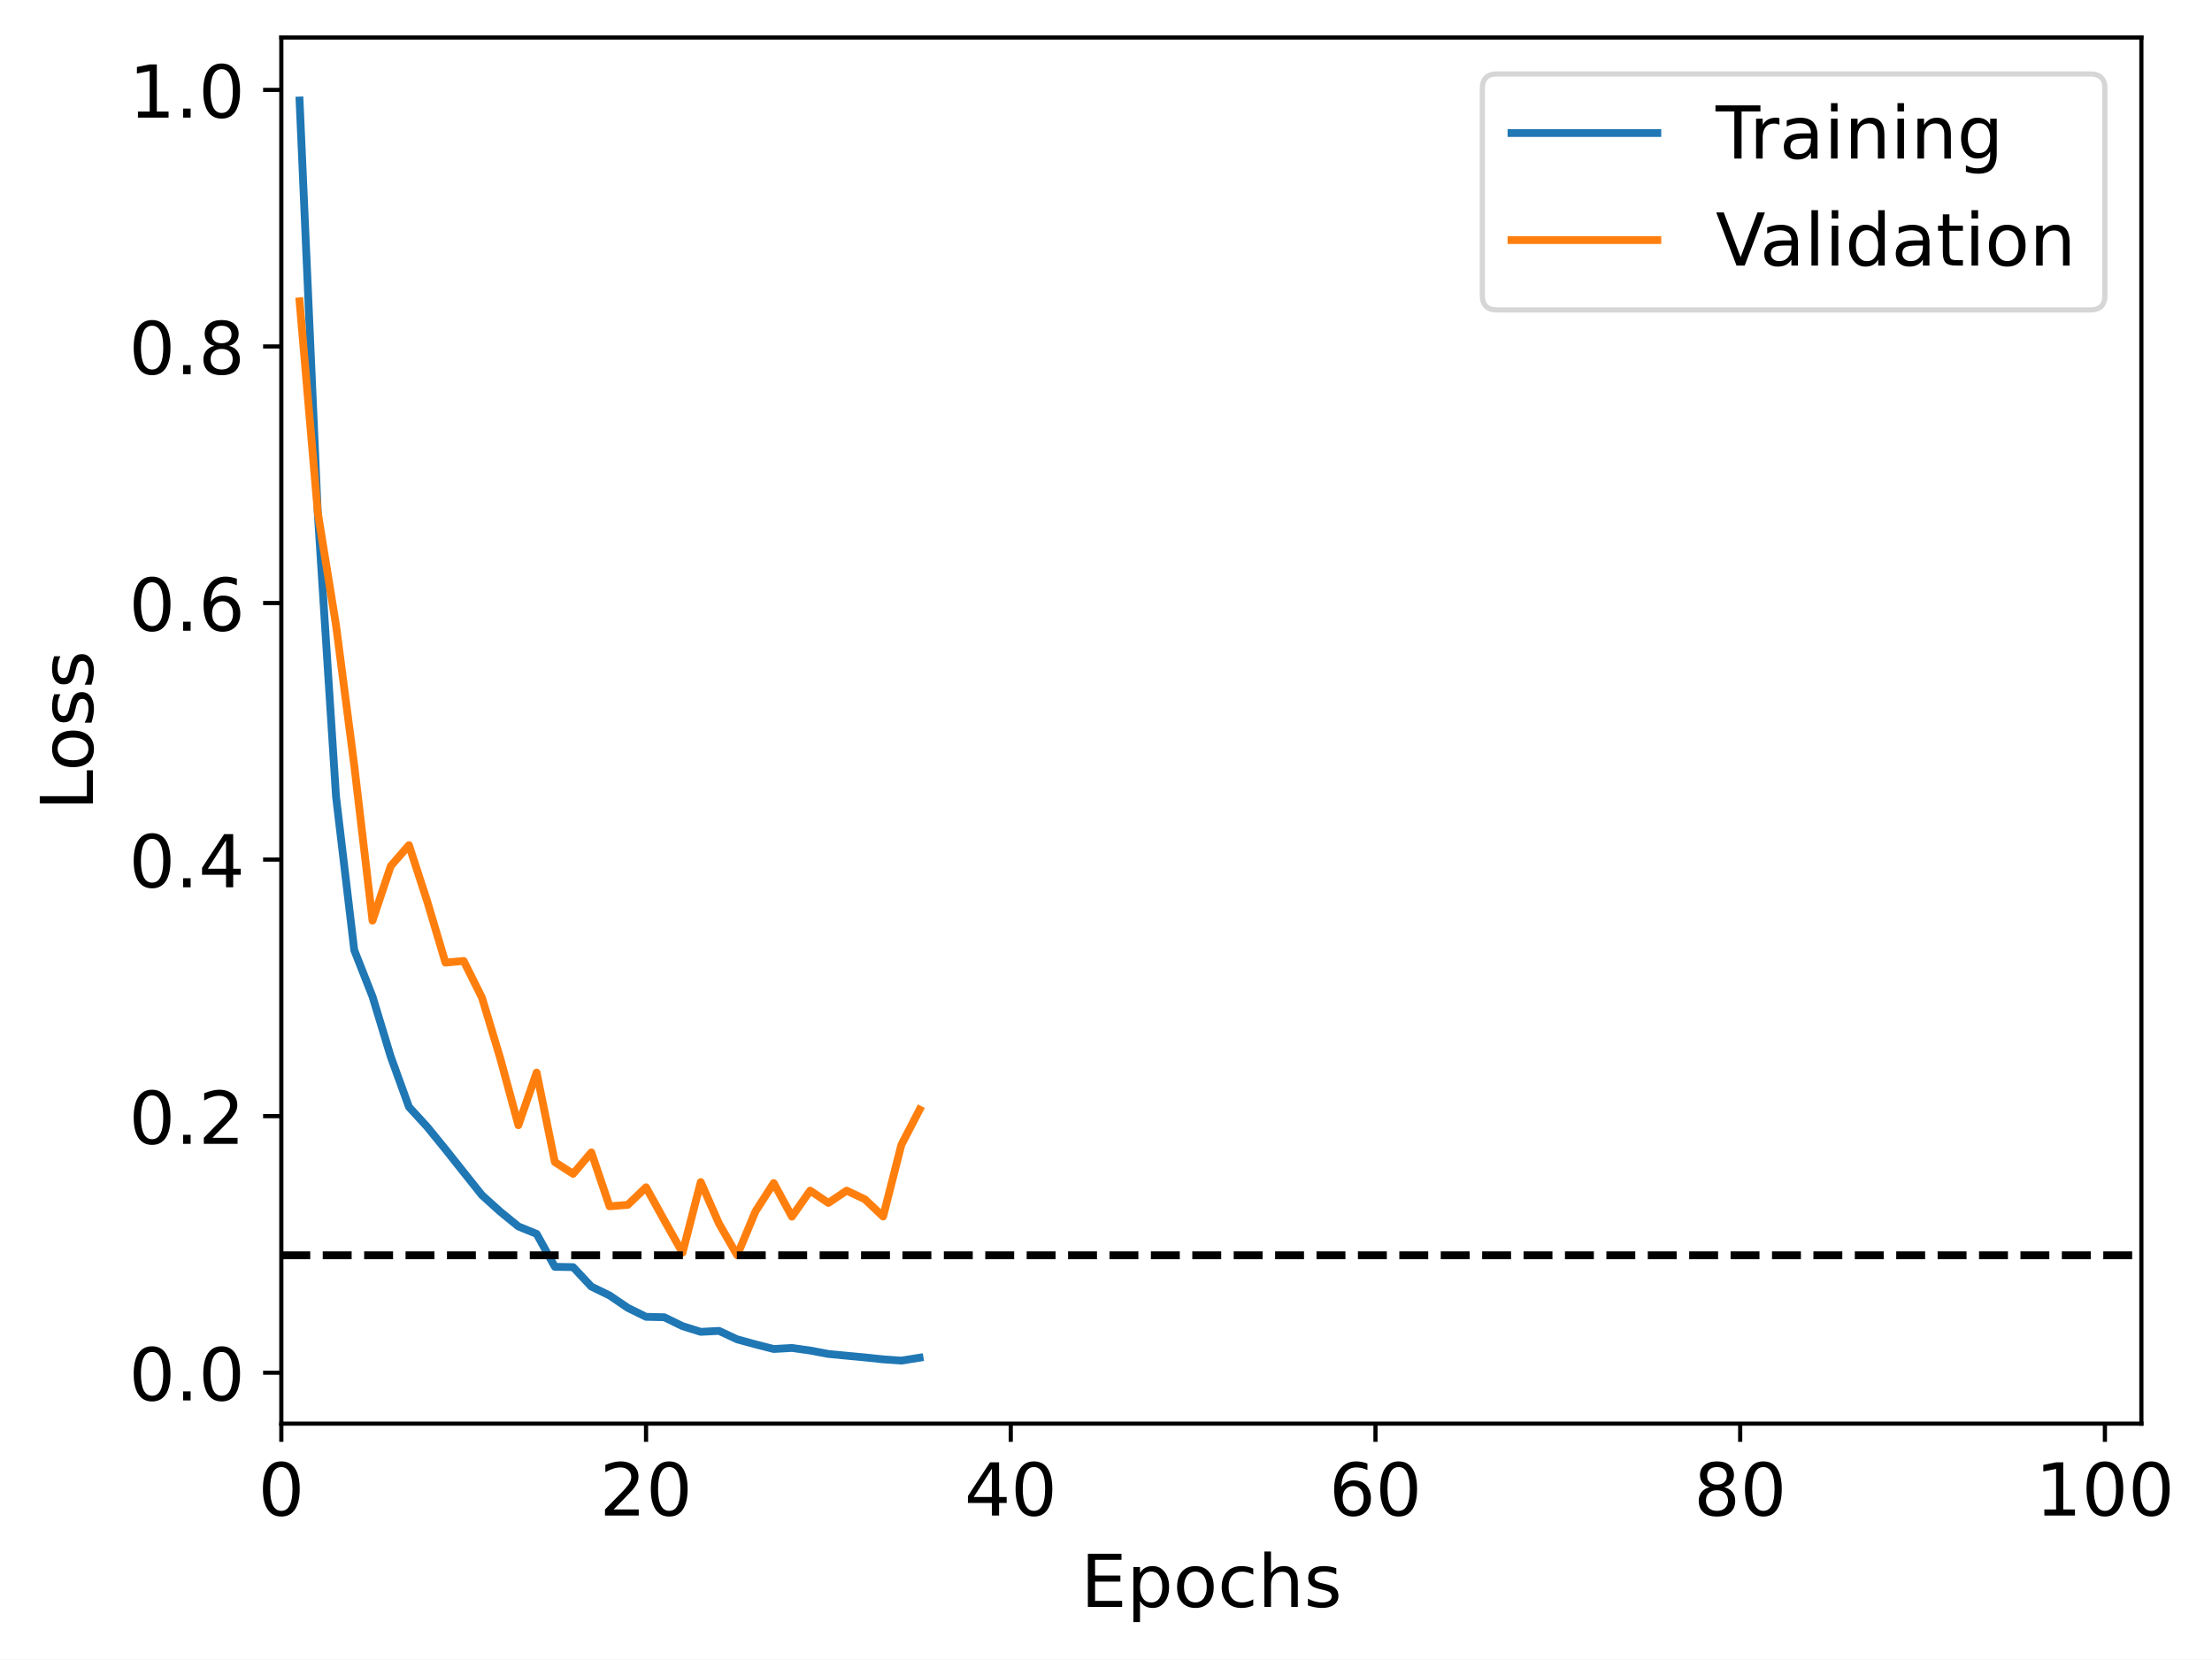
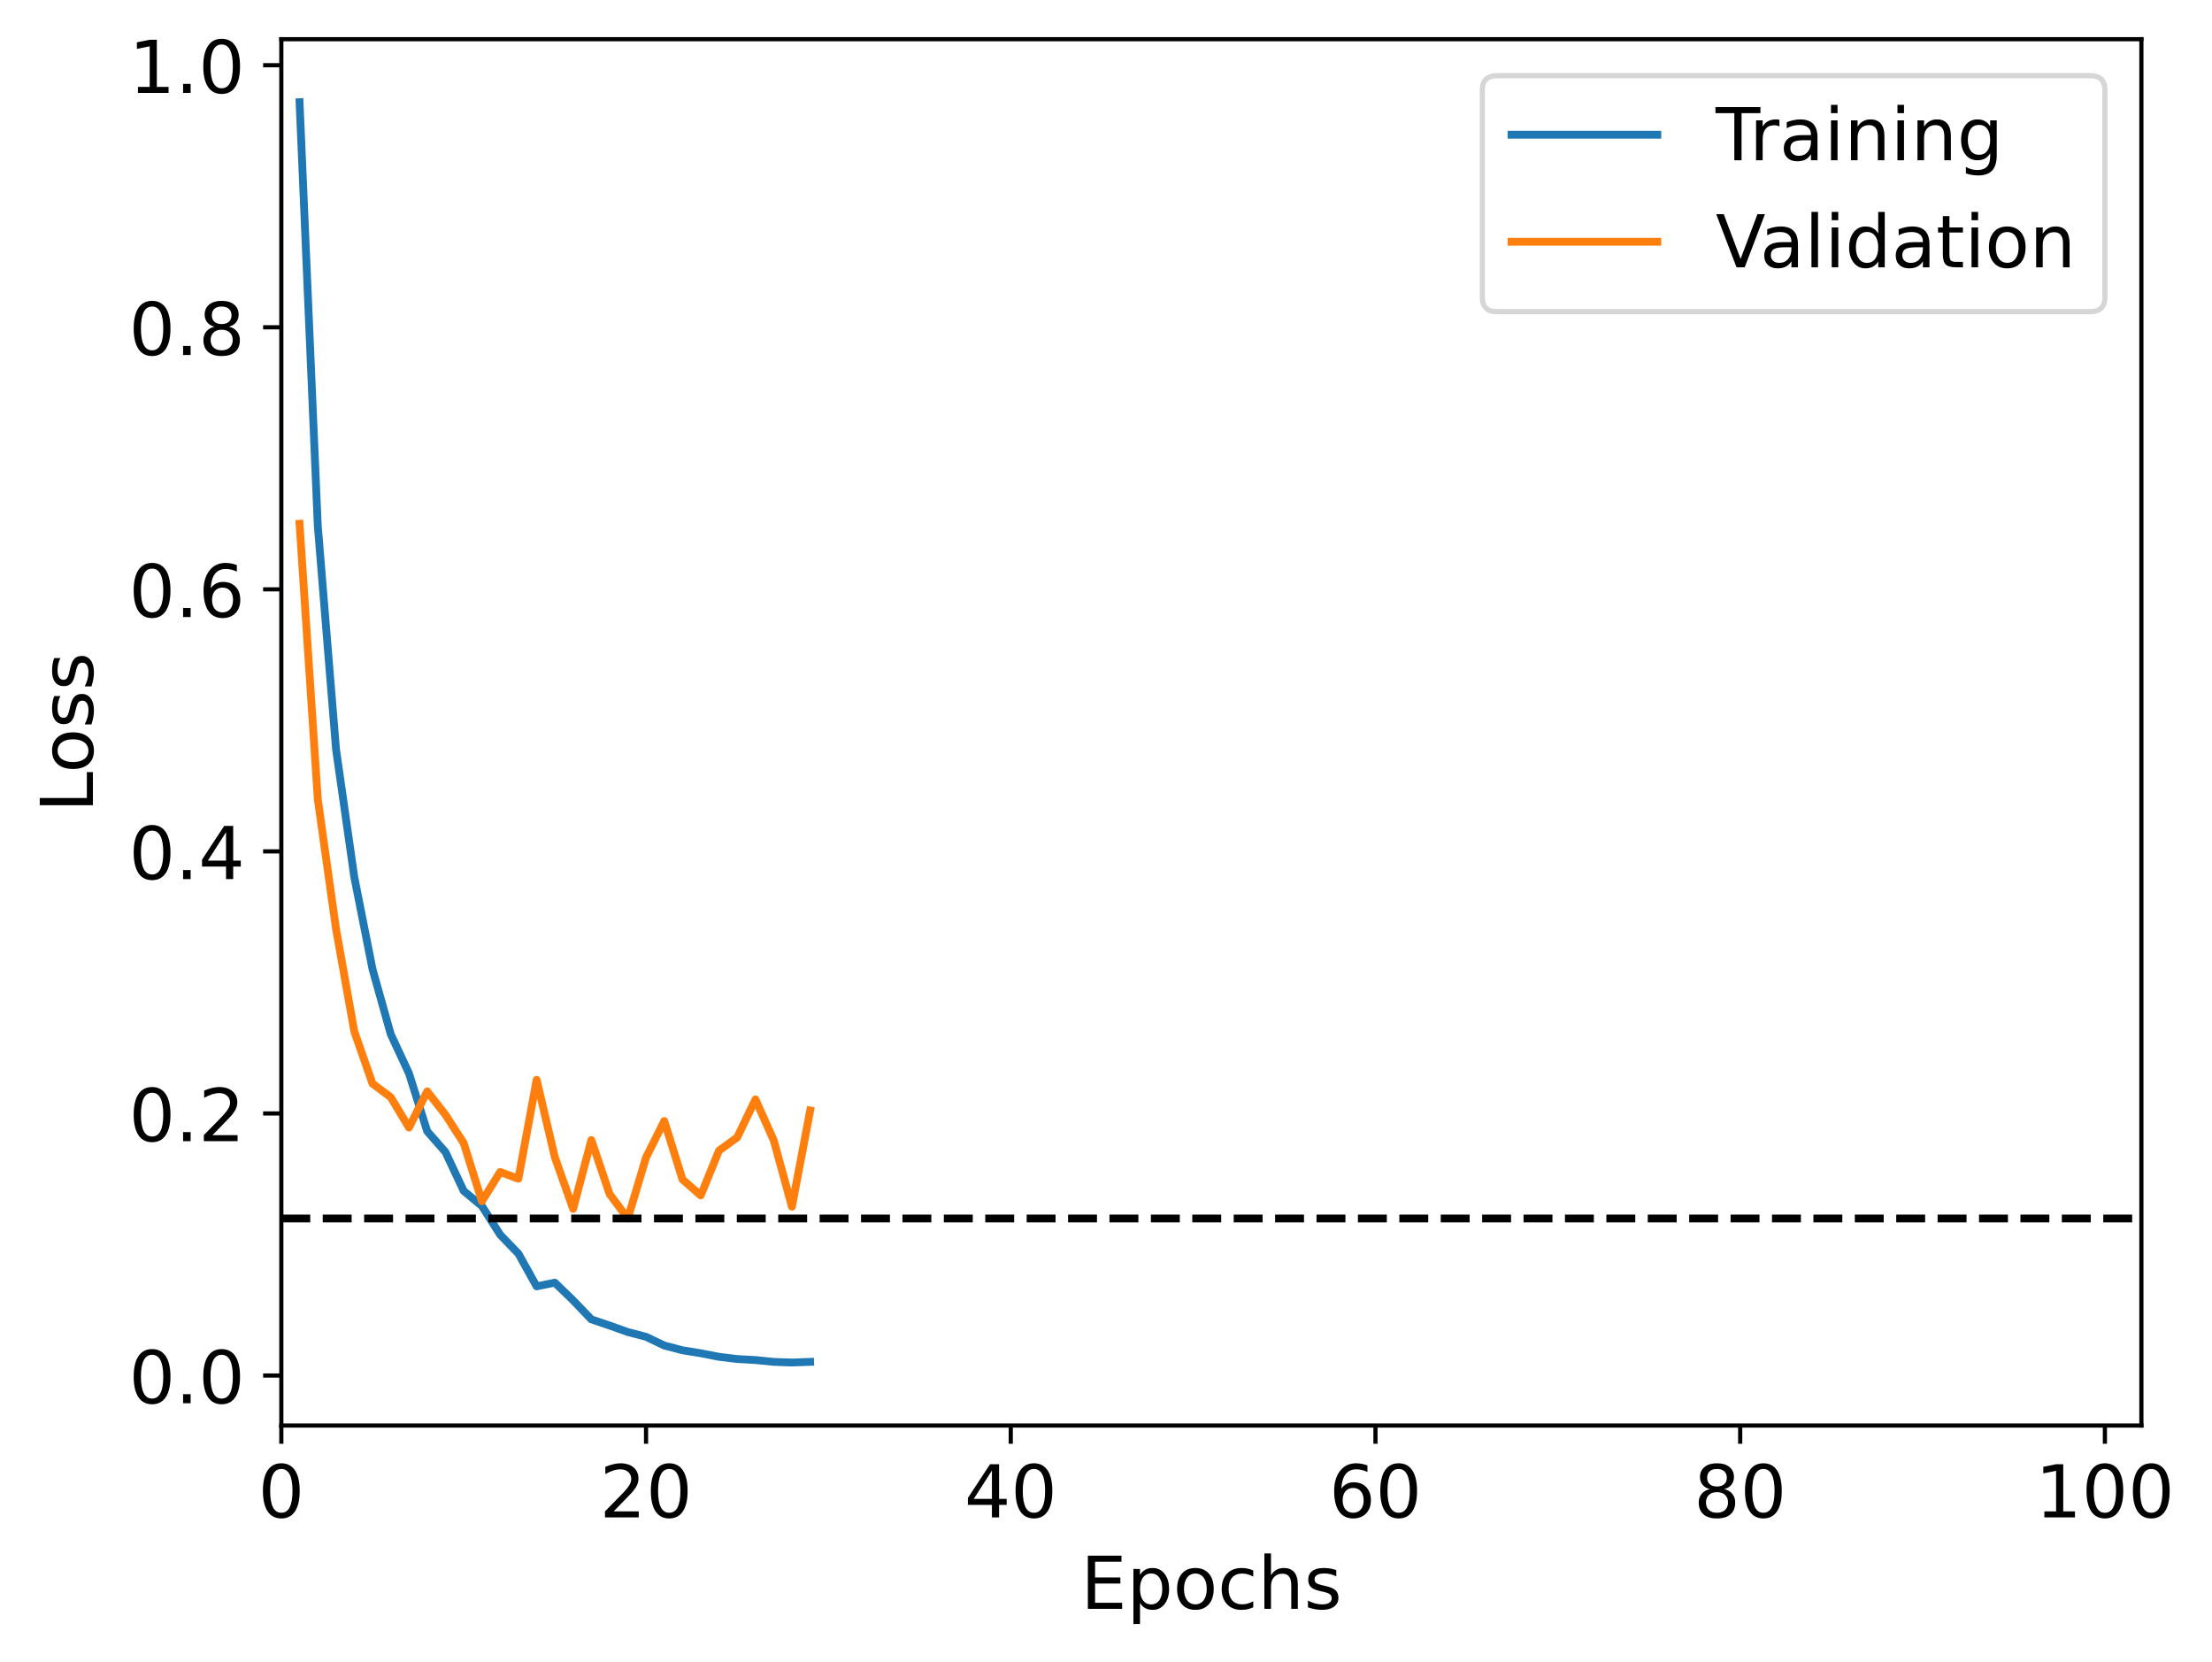
- <svg xmlns="http://www.w3.org/2000/svg" xmlns:xlink="http://www.w3.org/1999/xlink" width="424.693pt" height="318.611pt" viewBox="0 0 424.693 318.611" version="1.1">
+ <svg xmlns="http://www.w3.org/2000/svg" xmlns:xlink="http://www.w3.org/1999/xlink" width="424.693pt" height="318.936pt" viewBox="0 0 424.693 318.936" version="1.1">
  <defs>
    <style type="text/css">*{stroke-linejoin: round; stroke-linecap: butt}</style>
  </defs>
  <g id="figure_1">
    <g id="patch_1">
-       <path d="M 0 318.611  L 424.693 318.611  L 424.693 0  L 0 0  z " style="fill: #ffffff" />
+       <path d="M 0 318.936  L 424.693 318.936  L 424.693 0  L 0 0  z " style="fill: #ffffff" />
    </g>
    <g id="axes_1">
      <g id="patch_2">
-         <path d="M 54.014 273.312  L 411.134 273.312  L 411.134 7.2  L 54.014 7.2  z " style="fill: #ffffff" />
+         <path d="M 54.014 273.637  L 411.134 273.637  L 411.134 7.525  L 54.014 7.525  z " style="fill: #ffffff" />
      </g>
      <g id="matplotlib.axis_1">
        <g id="xtick_1">
          <g id="line2d_1">
            <defs>
-               <path id="m47c0fe0ae5" d="M 0 0  L 0 3.5  " style="stroke: #000000; stroke-width: 0.8" />
-             </defs>
-             <g>
-               <use xlink:href="#m47c0fe0ae5" x="54.014" y="273.312" style="stroke: #000000; stroke-width: 0.8" />
+               <path id="mda44950449" d="M 0 0  L 0 3.5  " style="stroke: #000000; stroke-width: 0.8" />
+             </defs>
+             <g>
+               <use xlink:href="#mda44950449" x="54.014" y="273.637" style="stroke: #000000; stroke-width: 0.8" />
            </g>
          </g>
          <g id="text_1">
-             <g transform="translate(49.56 290.9498) scale(0.14 -0.14)">
+             <g transform="translate(49.56 291.275) scale(0.14 -0.14)">
              <defs>
                <path id="DejaVuSans-30" d="M 2034 4250  Q 1547 4250 1301 3770  Q 1056 3291 1056 2328  Q 1056 1369 1301 889  Q 1547 409 2034 409  Q 2525 409 2770 889  Q 3016 1369 3016 2328  Q 3016 3291 2770 3770  Q 2525 4250 2034 4250  z M 2034 4750  Q 2819 4750 3233 4129  Q 3647 3509 3647 2328  Q 3647 1150 3233 529  Q 2819 -91 2034 -91  Q 1250 -91 836 529  Q 422 1150 422 2328  Q 422 3509 836 4129  Q 1250 4750 2034 4750  z " transform="scale(0.015625)" />
              </defs>
              <use xlink:href="#DejaVuSans-30" />
            </g>
          </g>
        </g>
        <g id="xtick_2">
          <g id="line2d_2">
            <g>
-               <use xlink:href="#m47c0fe0ae5" x="124.037" y="273.312" style="stroke: #000000; stroke-width: 0.8" />
+               <use xlink:href="#mda44950449" x="124.037" y="273.637" style="stroke: #000000; stroke-width: 0.8" />
            </g>
          </g>
          <g id="text_2">
-             <g transform="translate(115.1298 290.9498) scale(0.14 -0.14)">
+             <g transform="translate(115.1298 291.275) scale(0.14 -0.14)">
              <defs>
                <path id="DejaVuSans-32" d="M 1228 531  L 3431 531  L 3431 0  L 469 0  L 469 531  Q 828 903 1448 1529  Q 2069 2156 2228 2338  Q 2531 2678 2651 2914  Q 2772 3150 2772 3378  Q 2772 3750 2511 3984  Q 2250 4219 1831 4219  Q 1534 4219 1204 4116  Q 875 4013 500 3803  L 500 4441  Q 881 4594 1212 4672  Q 1544 4750 1819 4750  Q 2544 4750 2975 4387  Q 3406 4025 3406 3419  Q 3406 3131 3298 2873  Q 3191 2616 2906 2266  Q 2828 2175 2409 1742  Q 1991 1309 1228 531  z " transform="scale(0.015625)" />
              </defs>
              <use xlink:href="#DejaVuSans-32" />
              <use xlink:href="#DejaVuSans-30" x="63.623" />
            </g>
          </g>
        </g>
        <g id="xtick_3">
          <g id="line2d_3">
            <g>
-               <use xlink:href="#m47c0fe0ae5" x="194.061" y="273.312" style="stroke: #000000; stroke-width: 0.8" />
+               <use xlink:href="#mda44950449" x="194.061" y="273.637" style="stroke: #000000; stroke-width: 0.8" />
            </g>
          </g>
          <g id="text_3">
-             <g transform="translate(185.1533 290.9498) scale(0.14 -0.14)">
+             <g transform="translate(185.1533 291.275) scale(0.14 -0.14)">
              <defs>
                <path id="DejaVuSans-34" d="M 2419 4116  L 825 1625  L 2419 1625  L 2419 4116  z M 2253 4666  L 3047 4666  L 3047 1625  L 3713 1625  L 3713 1100  L 3047 1100  L 3047 0  L 2419 0  L 2419 1100  L 313 1100  L 313 1709  L 2253 4666  z " transform="scale(0.015625)" />
              </defs>
              <use xlink:href="#DejaVuSans-34" />
              <use xlink:href="#DejaVuSans-30" x="63.623" />
            </g>
          </g>
        </g>
        <g id="xtick_4">
          <g id="line2d_4">
            <g>
-               <use xlink:href="#m47c0fe0ae5" x="264.084" y="273.312" style="stroke: #000000; stroke-width: 0.8" />
+               <use xlink:href="#mda44950449" x="264.084" y="273.637" style="stroke: #000000; stroke-width: 0.8" />
            </g>
          </g>
          <g id="text_4">
-             <g transform="translate(255.1768 290.9498) scale(0.14 -0.14)">
+             <g transform="translate(255.1768 291.275) scale(0.14 -0.14)">
              <defs>
                <path id="DejaVuSans-36" d="M 2113 2584  Q 1688 2584 1439 2293  Q 1191 2003 1191 1497  Q 1191 994 1439 701  Q 1688 409 2113 409  Q 2538 409 2786 701  Q 3034 994 3034 1497  Q 3034 2003 2786 2293  Q 2538 2584 2113 2584  z M 3366 4563  L 3366 3988  Q 3128 4100 2886 4159  Q 2644 4219 2406 4219  Q 1781 4219 1451 3797  Q 1122 3375 1075 2522  Q 1259 2794 1537 2939  Q 1816 3084 2150 3084  Q 2853 3084 3261 2657  Q 3669 2231 3669 1497  Q 3669 778 3244 343  Q 2819 -91 2113 -91  Q 1303 -91 875 529  Q 447 1150 447 2328  Q 447 3434 972 4092  Q 1497 4750 2381 4750  Q 2619 4750 2861 4703  Q 3103 4656 3366 4563  z " transform="scale(0.015625)" />
              </defs>
              <use xlink:href="#DejaVuSans-36" />
              <use xlink:href="#DejaVuSans-30" x="63.623" />
            </g>
          </g>
        </g>
        <g id="xtick_5">
          <g id="line2d_5">
            <g>
-               <use xlink:href="#m47c0fe0ae5" x="334.108" y="273.312" style="stroke: #000000; stroke-width: 0.8" />
+               <use xlink:href="#mda44950449" x="334.108" y="273.637" style="stroke: #000000; stroke-width: 0.8" />
            </g>
          </g>
          <g id="text_5">
-             <g transform="translate(325.2004 290.9498) scale(0.14 -0.14)">
+             <g transform="translate(325.2004 291.275) scale(0.14 -0.14)">
              <defs>
                <path id="DejaVuSans-38" d="M 2034 2216  Q 1584 2216 1326 1975  Q 1069 1734 1069 1313  Q 1069 891 1326 650  Q 1584 409 2034 409  Q 2484 409 2743 651  Q 3003 894 3003 1313  Q 3003 1734 2745 1975  Q 2488 2216 2034 2216  z M 1403 2484  Q 997 2584 770 2862  Q 544 3141 544 3541  Q 544 4100 942 4425  Q 1341 4750 2034 4750  Q 2731 4750 3128 4425  Q 3525 4100 3525 3541  Q 3525 3141 3298 2862  Q 3072 2584 2669 2484  Q 3125 2378 3379 2068  Q 3634 1759 3634 1313  Q 3634 634 3220 271  Q 2806 -91 2034 -91  Q 1263 -91 848 271  Q 434 634 434 1313  Q 434 1759 690 2068  Q 947 2378 1403 2484  z M 1172 3481  Q 1172 3119 1398 2916  Q 1625 2713 2034 2713  Q 2441 2713 2670 2916  Q 2900 3119 2900 3481  Q 2900 3844 2670 4047  Q 2441 4250 2034 4250  Q 1625 4250 1398 4047  Q 1172 3844 1172 3481  z " transform="scale(0.015625)" />
              </defs>
              <use xlink:href="#DejaVuSans-38" />
              <use xlink:href="#DejaVuSans-30" x="63.623" />
            </g>
          </g>
        </g>
        <g id="xtick_6">
          <g id="line2d_6">
            <g>
-               <use xlink:href="#m47c0fe0ae5" x="404.131" y="273.312" style="stroke: #000000; stroke-width: 0.8" />
+               <use xlink:href="#mda44950449" x="404.131" y="273.637" style="stroke: #000000; stroke-width: 0.8" />
            </g>
          </g>
          <g id="text_6">
-             <g transform="translate(390.7701 290.9498) scale(0.14 -0.14)">
+             <g transform="translate(390.7701 291.275) scale(0.14 -0.14)">
              <defs>
                <path id="DejaVuSans-31" d="M 794 531  L 1825 531  L 1825 4091  L 703 3866  L 703 4441  L 1819 4666  L 2450 4666  L 2450 531  L 3481 531  L 3481 0  L 794 0  L 794 531  z " transform="scale(0.015625)" />
              </defs>
              <use xlink:href="#DejaVuSans-31" />
              <use xlink:href="#DejaVuSans-30" x="63.623" />
              <use xlink:href="#DejaVuSans-30" x="127.246" />
            </g>
          </g>
        </g>
        <g id="text_7">
-           <g transform="translate(207.4919 308.4992) scale(0.14 -0.14)">
+           <g transform="translate(207.4919 308.8244) scale(0.14 -0.14)">
            <defs>
              <path id="DejaVuSans-45" d="M 628 4666  L 3578 4666  L 3578 4134  L 1259 4134  L 1259 2753  L 3481 2753  L 3481 2222  L 1259 2222  L 1259 531  L 3634 531  L 3634 0  L 628 0  L 628 4666  z " transform="scale(0.015625)" />
              <path id="DejaVuSans-70" d="M 1159 525  L 1159 -1331  L 581 -1331  L 581 3500  L 1159 3500  L 1159 2969  Q 1341 3281 1617 3432  Q 1894 3584 2278 3584  Q 2916 3584 3314 3078  Q 3713 2572 3713 1747  Q 3713 922 3314 415  Q 2916 -91 2278 -91  Q 1894 -91 1617 61  Q 1341 213 1159 525  z M 3116 1747  Q 3116 2381 2855 2742  Q 2594 3103 2138 3103  Q 1681 3103 1420 2742  Q 1159 2381 1159 1747  Q 1159 1113 1420 752  Q 1681 391 2138 391  Q 2594 391 2855 752  Q 3116 1113 3116 1747  z " transform="scale(0.015625)" />
              <path id="DejaVuSans-6f" d="M 1959 3097  Q 1497 3097 1228 2736  Q 959 2375 959 1747  Q 959 1119 1226 758  Q 1494 397 1959 397  Q 2419 397 2687 759  Q 2956 1122 2956 1747  Q 2956 2369 2687 2733  Q 2419 3097 1959 3097  z M 1959 3584  Q 2709 3584 3137 3096  Q 3566 2609 3566 1747  Q 3566 888 3137 398  Q 2709 -91 1959 -91  Q 1206 -91 779 398  Q 353 888 353 1747  Q 353 2609 779 3096  Q 1206 3584 1959 3584  z " transform="scale(0.015625)" />
              <path id="DejaVuSans-63" d="M 3122 3366  L 3122 2828  Q 2878 2963 2633 3030  Q 2388 3097 2138 3097  Q 1578 3097 1268 2742  Q 959 2388 959 1747  Q 959 1106 1268 751  Q 1578 397 2138 397  Q 2388 397 2633 464  Q 2878 531 3122 666  L 3122 134  Q 2881 22 2623 -34  Q 2366 -91 2075 -91  Q 1284 -91 818 406  Q 353 903 353 1747  Q 353 2603 823 3093  Q 1294 3584 2113 3584  Q 2378 3584 2631 3529  Q 2884 3475 3122 3366  z " transform="scale(0.015625)" />
              <path id="DejaVuSans-68" d="M 3513 2113  L 3513 0  L 2938 0  L 2938 2094  Q 2938 2591 2744 2837  Q 2550 3084 2163 3084  Q 1697 3084 1428 2787  Q 1159 2491 1159 1978  L 1159 0  L 581 0  L 581 4863  L 1159 4863  L 1159 2956  Q 1366 3272 1645 3428  Q 1925 3584 2291 3584  Q 2894 3584 3203 3211  Q 3513 2838 3513 2113  z " transform="scale(0.015625)" />
              <path id="DejaVuSans-73" d="M 2834 3397  L 2834 2853  Q 2591 2978 2328 3040  Q 2066 3103 1784 3103  Q 1356 3103 1142 2972  Q 928 2841 928 2578  Q 928 2378 1081 2264  Q 1234 2150 1697 2047  L 1894 2003  Q 2506 1872 2764 1633  Q 3022 1394 3022 966  Q 3022 478 2636 193  Q 2250 -91 1575 -91  Q 1294 -91 989 -36  Q 684 19 347 128  L 347 722  Q 666 556 975 473  Q 1284 391 1588 391  Q 1994 391 2212 530  Q 2431 669 2431 922  Q 2431 1156 2273 1281  Q 2116 1406 1581 1522  L 1381 1569  Q 847 1681 609 1914  Q 372 2147 372 2553  Q 372 3047 722 3315  Q 1072 3584 1716 3584  Q 2034 3584 2315 3537  Q 2597 3491 2834 3397  z " transform="scale(0.015625)" />
            </defs>
            <use xlink:href="#DejaVuSans-45" />
            <use xlink:href="#DejaVuSans-70" x="63.184" />
            <use xlink:href="#DejaVuSans-6f" x="126.66" />
            <use xlink:href="#DejaVuSans-63" x="187.842" />
            <use xlink:href="#DejaVuSans-68" x="242.822" />
            <use xlink:href="#DejaVuSans-73" x="306.201" />
          </g>
        </g>
      </g>
      <g id="matplotlib.axis_2">
        <g id="ytick_1">
          <g id="line2d_7">
            <defs>
-               <path id="m6a0753000a" d="M 0 0  L -3.5 0  " style="stroke: #000000; stroke-width: 0.8" />
-             </defs>
-             <g>
-               <use xlink:href="#m6a0753000a" x="54.014" y="263.535" style="stroke: #000000; stroke-width: 0.8" />
+               <path id="m425f06963a" d="M 0 0  L -3.5 0  " style="stroke: #000000; stroke-width: 0.8" />
+             </defs>
+             <g>
+               <use xlink:href="#m425f06963a" x="54.014" y="264.038" style="stroke: #000000; stroke-width: 0.8" />
            </g>
          </g>
          <g id="text_8">
-             <g transform="translate(24.74938 268.8536) scale(0.14 -0.14)">
+             <g transform="translate(24.74938 269.357) scale(0.14 -0.14)">
              <defs>
                <path id="DejaVuSans-2e" d="M 684 794  L 1344 794  L 1344 0  L 684 0  L 684 794  z " transform="scale(0.015625)" />
              </defs>
              <use xlink:href="#DejaVuSans-30" />
              <use xlink:href="#DejaVuSans-2e" x="63.623" />
              <use xlink:href="#DejaVuSans-30" x="95.41" />
            </g>
          </g>
        </g>
        <g id="ytick_2">
          <g id="line2d_8">
            <g>
-               <use xlink:href="#m6a0753000a" x="54.014" y="214.279" style="stroke: #000000; stroke-width: 0.8" />
+               <use xlink:href="#m425f06963a" x="54.014" y="213.734" style="stroke: #000000; stroke-width: 0.8" />
            </g>
          </g>
          <g id="text_9">
-             <g transform="translate(24.74938 219.5982) scale(0.14 -0.14)">
+             <g transform="translate(24.74938 219.0531) scale(0.14 -0.14)">
              <use xlink:href="#DejaVuSans-30" />
              <use xlink:href="#DejaVuSans-2e" x="63.623" />
              <use xlink:href="#DejaVuSans-32" x="95.41" />
            </g>
          </g>
        </g>
        <g id="ytick_3">
          <g id="line2d_9">
            <g>
-               <use xlink:href="#m6a0753000a" x="54.014" y="165.024" style="stroke: #000000; stroke-width: 0.8" />
+               <use xlink:href="#m425f06963a" x="54.014" y="163.43" style="stroke: #000000; stroke-width: 0.8" />
            </g>
          </g>
          <g id="text_10">
-             <g transform="translate(24.74938 170.3429) scale(0.14 -0.14)">
+             <g transform="translate(24.74938 168.7493) scale(0.14 -0.14)">
              <use xlink:href="#DejaVuSans-30" />
              <use xlink:href="#DejaVuSans-2e" x="63.623" />
              <use xlink:href="#DejaVuSans-34" x="95.41" />
            </g>
          </g>
        </g>
        <g id="ytick_4">
          <g id="line2d_10">
            <g>
-               <use xlink:href="#m6a0753000a" x="54.014" y="115.769" style="stroke: #000000; stroke-width: 0.8" />
+               <use xlink:href="#m425f06963a" x="54.014" y="113.127" style="stroke: #000000; stroke-width: 0.8" />
            </g>
          </g>
          <g id="text_11">
-             <g transform="translate(24.74938 121.0875) scale(0.14 -0.14)">
+             <g transform="translate(24.74938 118.4455) scale(0.14 -0.14)">
              <use xlink:href="#DejaVuSans-30" />
              <use xlink:href="#DejaVuSans-2e" x="63.623" />
              <use xlink:href="#DejaVuSans-36" x="95.41" />
            </g>
          </g>
        </g>
        <g id="ytick_5">
          <g id="line2d_11">
            <g>
-               <use xlink:href="#m6a0753000a" x="54.014" y="66.513" style="stroke: #000000; stroke-width: 0.8" />
+               <use xlink:href="#m425f06963a" x="54.014" y="62.823" style="stroke: #000000; stroke-width: 0.8" />
            </g>
          </g>
          <g id="text_12">
-             <g transform="translate(24.74938 71.83212) scale(0.14 -0.14)">
+             <g transform="translate(24.74938 68.14164) scale(0.14 -0.14)">
              <use xlink:href="#DejaVuSans-30" />
              <use xlink:href="#DejaVuSans-2e" x="63.623" />
              <use xlink:href="#DejaVuSans-38" x="95.41" />
            </g>
          </g>
        </g>
        <g id="ytick_6">
          <g id="line2d_12">
            <g>
-               <use xlink:href="#m6a0753000a" x="54.014" y="17.258" style="stroke: #000000; stroke-width: 0.8" />
+               <use xlink:href="#m425f06963a" x="54.014" y="12.519" style="stroke: #000000; stroke-width: 0.8" />
            </g>
          </g>
          <g id="text_13">
-             <g transform="translate(24.74938 22.57675) scale(0.14 -0.14)">
+             <g transform="translate(24.74938 17.83781) scale(0.14 -0.14)">
              <use xlink:href="#DejaVuSans-31" />
              <use xlink:href="#DejaVuSans-2e" x="63.623" />
              <use xlink:href="#DejaVuSans-30" x="95.41" />
            </g>
          </g>
        </g>
        <g id="text_14">
-           <g transform="translate(17.83781 155.6101) rotate(-90) scale(0.14 -0.14)">
+           <g transform="translate(17.83781 155.9353) rotate(-90) scale(0.14 -0.14)">
            <defs>
              <path id="DejaVuSans-4c" d="M 628 4666  L 1259 4666  L 1259 531  L 3531 531  L 3531 0  L 628 0  L 628 4666  z " transform="scale(0.015625)" />
            </defs>
            <use xlink:href="#DejaVuSans-4c" />
            <use xlink:href="#DejaVuSans-6f" x="53.963" />
            <use xlink:href="#DejaVuSans-73" x="115.145" />
            <use xlink:href="#DejaVuSans-73" x="167.244" />
          </g>
        </g>
      </g>
      <g id="line2d_13">
-         <path d="M 57.515 19.296  L 61.016 98.57  L 64.517 152.941  L 68.018 182.422  L 71.52 191.322  L 75.021 202.861  L 78.522 212.522  L 82.023 216.344  L 85.524 220.644  L 89.026 225.053  L 92.527 229.442  L 96.028 232.604  L 99.529 235.454  L 103.03 236.884  L 106.531 243.204  L 110.033 243.267  L 113.534 247.002  L 117.035 248.707  L 120.536 251.086  L 124.037 252.804  L 127.538 252.888  L 131.04 254.596  L 134.541 255.69  L 138.042 255.506  L 141.543 257.133  L 145.044 258.091  L 148.546 258.984  L 152.047 258.782  L 155.548 259.275  L 159.049 259.935  L 162.55 260.271  L 166.051 260.598  L 169.553 260.968  L 173.054 261.216  L 176.555 260.656  " clip-path="url(#p0ce8f386c7)" style="fill: none; stroke: #1f77b4; stroke-width: 1.5; stroke-linecap: square" />
+         <path d="M 57.515 19.621  L 61.016 100.947  L 64.517 143.82  L 68.018 168.34  L 71.52 186.036  L 75.021 198.517  L 78.522 206.037  L 82.023 217.153  L 85.524 221.144  L 89.026 228.605  L 92.527 231.508  L 96.028 237.006  L 99.529 240.642  L 103.03 246.921  L 106.531 246.215  L 110.033 249.606  L 113.534 253.255  L 117.035 254.443  L 120.536 255.691  L 124.037 256.609  L 127.538 258.282  L 131.04 259.196  L 134.541 259.76  L 138.042 260.446  L 141.543 260.872  L 145.044 261.066  L 148.546 261.421  L 152.047 261.541  L 155.548 261.416  " clip-path="url(#p964b3ca3cf)" style="fill: none; stroke: #1f77b4; stroke-width: 1.5; stroke-linecap: square" />
      </g>
      <g id="line2d_14">
-         <path d="M 57.515 57.853  L 61.016 98.411  L 64.517 120.043  L 68.018 146.978  L 71.52 176.738  L 75.021 166.272  L 78.522 162.252  L 82.023 173.031  L 85.524 184.802  L 89.026 184.487  L 92.527 191.513  L 96.028 203.113  L 99.529 216.018  L 103.03 205.917  L 106.531 223.093  L 110.033 225.359  L 113.534 221.238  L 117.035 231.588  L 120.536 231.308  L 124.037 227.937  L 127.538 234.273  L 131.04 240.494  L 134.541 226.936  L 138.042 234.906  L 141.543 240.992  L 145.044 232.579  L 148.546 227.123  L 152.047 233.573  L 155.548 228.575  L 159.049 230.939  L 162.55 228.582  L 166.051 230.235  L 169.553 233.549  L 173.054 219.794  L 176.555 213.034  " clip-path="url(#p0ce8f386c7)" style="fill: none; stroke: #ff7f0e; stroke-width: 1.5; stroke-linecap: square" />
+         <path d="M 57.515 100.545  L 61.016 153.437  L 64.517 178.32  L 68.018 197.979  L 71.52 208.01  L 75.021 210.614  L 78.522 216.443  L 82.023 209.497  L 85.524 213.984  L 89.026 219.419  L 92.527 230.593  L 96.028 224.964  L 99.529 226.266  L 103.03 207.271  L 106.531 222.154  L 110.033 232.048  L 113.534 218.84  L 117.035 229.192  L 120.536 233.898  L 124.037 222.174  L 127.538 215.188  L 131.04 226.409  L 134.541 229.463  L 138.042 220.869  L 141.543 218.334  L 145.044 211.035  L 148.546 218.882  L 152.047 231.632  L 155.548 213.168  " clip-path="url(#p964b3ca3cf)" style="fill: none; stroke: #ff7f0e; stroke-width: 1.5; stroke-linecap: square" />
      </g>
      <g id="line2d_15">
-         <path d="M 54.014 240.992  L 411.134 240.992  " clip-path="url(#p0ce8f386c7)" style="fill: none; stroke-dasharray: 5.55,2.4; stroke-dashoffset: 0; stroke: #000000; stroke-width: 1.5" />
+         <path d="M 54.014 233.898  L 411.134 233.898  " clip-path="url(#p964b3ca3cf)" style="fill: none; stroke-dasharray: 5.55,2.4; stroke-dashoffset: 0; stroke: #000000; stroke-width: 1.5" />
      </g>
      <g id="patch_3">
-         <path d="M 54.014 273.312  L 54.014 7.2  " style="fill: none; stroke: #000000; stroke-width: 0.8; stroke-linejoin: miter; stroke-linecap: square" />
+         <path d="M 54.014 273.637  L 54.014 7.525  " style="fill: none; stroke: #000000; stroke-width: 0.8; stroke-linejoin: miter; stroke-linecap: square" />
      </g>
      <g id="patch_4">
-         <path d="M 411.134 273.312  L 411.134 7.2  " style="fill: none; stroke: #000000; stroke-width: 0.8; stroke-linejoin: miter; stroke-linecap: square" />
+         <path d="M 411.134 273.637  L 411.134 7.525  " style="fill: none; stroke: #000000; stroke-width: 0.8; stroke-linejoin: miter; stroke-linecap: square" />
      </g>
      <g id="patch_5">
-         <path d="M 54.014 273.312  L 411.134 273.312  " style="fill: none; stroke: #000000; stroke-width: 0.8; stroke-linejoin: miter; stroke-linecap: square" />
+         <path d="M 54.014 273.637  L 411.134 273.637  " style="fill: none; stroke: #000000; stroke-width: 0.8; stroke-linejoin: miter; stroke-linecap: square" />
      </g>
      <g id="patch_6">
-         <path d="M 54.014 7.2  L 411.134 7.2  " style="fill: none; stroke: #000000; stroke-width: 0.8; stroke-linejoin: miter; stroke-linecap: square" />
+         <path d="M 54.014 7.525  L 411.134 7.525  " style="fill: none; stroke: #000000; stroke-width: 0.8; stroke-linejoin: miter; stroke-linecap: square" />
      </g>
      <g id="legend_1">
        <g id="patch_7">
-           <path d="M 287.4 59.499  L 401.334 59.499  Q 404.134 59.499 404.134 56.699  L 404.134 17  Q 404.134 14.2 401.334 14.2  L 287.4 14.2  Q 284.6 14.2 284.6 17  L 284.6 56.699  Q 284.6 59.499 287.4 59.499  z " style="fill: #ffffff; opacity: 0.8; stroke: #cccccc; stroke-linejoin: miter" />
+           <path d="M 287.4 59.824  L 401.334 59.824  Q 404.134 59.824 404.134 57.024  L 404.134 17.325  Q 404.134 14.525 401.334 14.525  L 287.4 14.525  Q 284.6 14.525 284.6 17.325  L 284.6 57.024  Q 284.6 59.824 287.4 59.824  z " style="fill: #ffffff; opacity: 0.8; stroke: #cccccc; stroke-linejoin: miter" />
        </g>
        <g id="line2d_16">
-           <path d="M 290.2 25.538  L 304.2 25.538  L 318.2 25.538  " style="fill: none; stroke: #1f77b4; stroke-width: 1.5; stroke-linecap: square" />
+           <path d="M 290.2 25.863  L 304.2 25.863  L 318.2 25.863  " style="fill: none; stroke: #1f77b4; stroke-width: 1.5; stroke-linecap: square" />
        </g>
        <g id="text_15">
-           <g transform="translate(329.4 30.43781) scale(0.14 -0.14)">
+           <g transform="translate(329.4 30.76301) scale(0.14 -0.14)">
            <defs>
              <path id="DejaVuSans-54" d="M -19 4666  L 3928 4666  L 3928 4134  L 2272 4134  L 2272 0  L 1638 0  L 1638 4134  L -19 4134  L -19 4666  z " transform="scale(0.015625)" />
              <path id="DejaVuSans-72" d="M 2631 2963  Q 2534 3019 2420 3045  Q 2306 3072 2169 3072  Q 1681 3072 1420 2755  Q 1159 2438 1159 1844  L 1159 0  L 581 0  L 581 3500  L 1159 3500  L 1159 2956  Q 1341 3275 1631 3429  Q 1922 3584 2338 3584  Q 2397 3584 2469 3576  Q 2541 3569 2628 3553  L 2631 2963  z " transform="scale(0.015625)" />
              <path id="DejaVuSans-61" d="M 2194 1759  Q 1497 1759 1228 1600  Q 959 1441 959 1056  Q 959 750 1161 570  Q 1363 391 1709 391  Q 2188 391 2477 730  Q 2766 1069 2766 1631  L 2766 1759  L 2194 1759  z M 3341 1997  L 3341 0  L 2766 0  L 2766 531  Q 2569 213 2275 61  Q 1981 -91 1556 -91  Q 1019 -91 701 211  Q 384 513 384 1019  Q 384 1609 779 1909  Q 1175 2209 1959 2209  L 2766 2209  L 2766 2266  Q 2766 2663 2505 2880  Q 2244 3097 1772 3097  Q 1472 3097 1187 3025  Q 903 2953 641 2809  L 641 3341  Q 956 3463 1253 3523  Q 1550 3584 1831 3584  Q 2591 3584 2966 3190  Q 3341 2797 3341 1997  z " transform="scale(0.015625)" />
              <path id="DejaVuSans-69" d="M 603 3500  L 1178 3500  L 1178 0  L 603 0  L 603 3500  z M 603 4863  L 1178 4863  L 1178 4134  L 603 4134  L 603 4863  z " transform="scale(0.015625)" />
              <path id="DejaVuSans-6e" d="M 3513 2113  L 3513 0  L 2938 0  L 2938 2094  Q 2938 2591 2744 2837  Q 2550 3084 2163 3084  Q 1697 3084 1428 2787  Q 1159 2491 1159 1978  L 1159 0  L 581 0  L 581 3500  L 1159 3500  L 1159 2956  Q 1366 3272 1645 3428  Q 1925 3584 2291 3584  Q 2894 3584 3203 3211  Q 3513 2838 3513 2113  z " transform="scale(0.015625)" />
              <path id="DejaVuSans-67" d="M 2906 1791  Q 2906 2416 2648 2759  Q 2391 3103 1925 3103  Q 1463 3103 1205 2759  Q 947 2416 947 1791  Q 947 1169 1205 825  Q 1463 481 1925 481  Q 2391 481 2648 825  Q 2906 1169 2906 1791  z M 3481 434  Q 3481 -459 3084 -895  Q 2688 -1331 1869 -1331  Q 1566 -1331 1297 -1286  Q 1028 -1241 775 -1147  L 775 -588  Q 1028 -725 1275 -790  Q 1522 -856 1778 -856  Q 2344 -856 2625 -561  Q 2906 -266 2906 331  L 2906 616  Q 2728 306 2450 153  Q 2172 0 1784 0  Q 1141 0 747 490  Q 353 981 353 1791  Q 353 2603 747 3093  Q 1141 3584 1784 3584  Q 2172 3584 2450 3431  Q 2728 3278 2906 2969  L 2906 3500  L 3481 3500  L 3481 434  z " transform="scale(0.015625)" />
            </defs>
            <use xlink:href="#DejaVuSans-54" />
            <use xlink:href="#DejaVuSans-72" x="46.334" />
            <use xlink:href="#DejaVuSans-61" x="87.447" />
            <use xlink:href="#DejaVuSans-69" x="148.727" />
            <use xlink:href="#DejaVuSans-6e" x="176.51" />
            <use xlink:href="#DejaVuSans-69" x="239.889" />
            <use xlink:href="#DejaVuSans-6e" x="267.672" />
            <use xlink:href="#DejaVuSans-67" x="331.051" />
          </g>
        </g>
        <g id="line2d_17">
-           <path d="M 290.2 46.087  L 304.2 46.087  L 318.2 46.087  " style="fill: none; stroke: #ff7f0e; stroke-width: 1.5; stroke-linecap: square" />
+           <path d="M 290.2 46.412  L 304.2 46.412  L 318.2 46.412  " style="fill: none; stroke: #ff7f0e; stroke-width: 1.5; stroke-linecap: square" />
        </g>
        <g id="text_16">
-           <g transform="translate(329.4 50.98719) scale(0.14 -0.14)">
+           <g transform="translate(329.4 51.31239) scale(0.14 -0.14)">
            <defs>
              <path id="DejaVuSans-56" d="M 1831 0  L 50 4666  L 709 4666  L 2188 738  L 3669 4666  L 4325 4666  L 2547 0  L 1831 0  z " transform="scale(0.015625)" />
              <path id="DejaVuSans-6c" d="M 603 4863  L 1178 4863  L 1178 0  L 603 0  L 603 4863  z " transform="scale(0.015625)" />
              <path id="DejaVuSans-64" d="M 2906 2969  L 2906 4863  L 3481 4863  L 3481 0  L 2906 0  L 2906 525  Q 2725 213 2448 61  Q 2172 -91 1784 -91  Q 1150 -91 751 415  Q 353 922 353 1747  Q 353 2572 751 3078  Q 1150 3584 1784 3584  Q 2172 3584 2448 3432  Q 2725 3281 2906 2969  z M 947 1747  Q 947 1113 1208 752  Q 1469 391 1925 391  Q 2381 391 2643 752  Q 2906 1113 2906 1747  Q 2906 2381 2643 2742  Q 2381 3103 1925 3103  Q 1469 3103 1208 2742  Q 947 2381 947 1747  z " transform="scale(0.015625)" />
              <path id="DejaVuSans-74" d="M 1172 4494  L 1172 3500  L 2356 3500  L 2356 3053  L 1172 3053  L 1172 1153  Q 1172 725 1289 603  Q 1406 481 1766 481  L 2356 481  L 2356 0  L 1766 0  Q 1100 0 847 248  Q 594 497 594 1153  L 594 3053  L 172 3053  L 172 3500  L 594 3500  L 594 4494  L 1172 4494  z " transform="scale(0.015625)" />
            </defs>
            <use xlink:href="#DejaVuSans-56" />
            <use xlink:href="#DejaVuSans-61" x="60.658" />
            <use xlink:href="#DejaVuSans-6c" x="121.938" />
            <use xlink:href="#DejaVuSans-69" x="149.721" />
            <use xlink:href="#DejaVuSans-64" x="177.504" />
            <use xlink:href="#DejaVuSans-61" x="240.98" />
            <use xlink:href="#DejaVuSans-74" x="302.26" />
            <use xlink:href="#DejaVuSans-69" x="341.469" />
            <use xlink:href="#DejaVuSans-6f" x="369.252" />
            <use xlink:href="#DejaVuSans-6e" x="430.434" />
          </g>
        </g>
      </g>
    </g>
  </g>
  <defs>
-     <clipPath id="p0ce8f386c7">
-       <rect x="54.014" y="7.2" width="357.12" height="266.112" />
+     <clipPath id="p964b3ca3cf">
+       <rect x="54.014" y="7.525" width="357.12" height="266.112" />
    </clipPath>
  </defs>
</svg>
